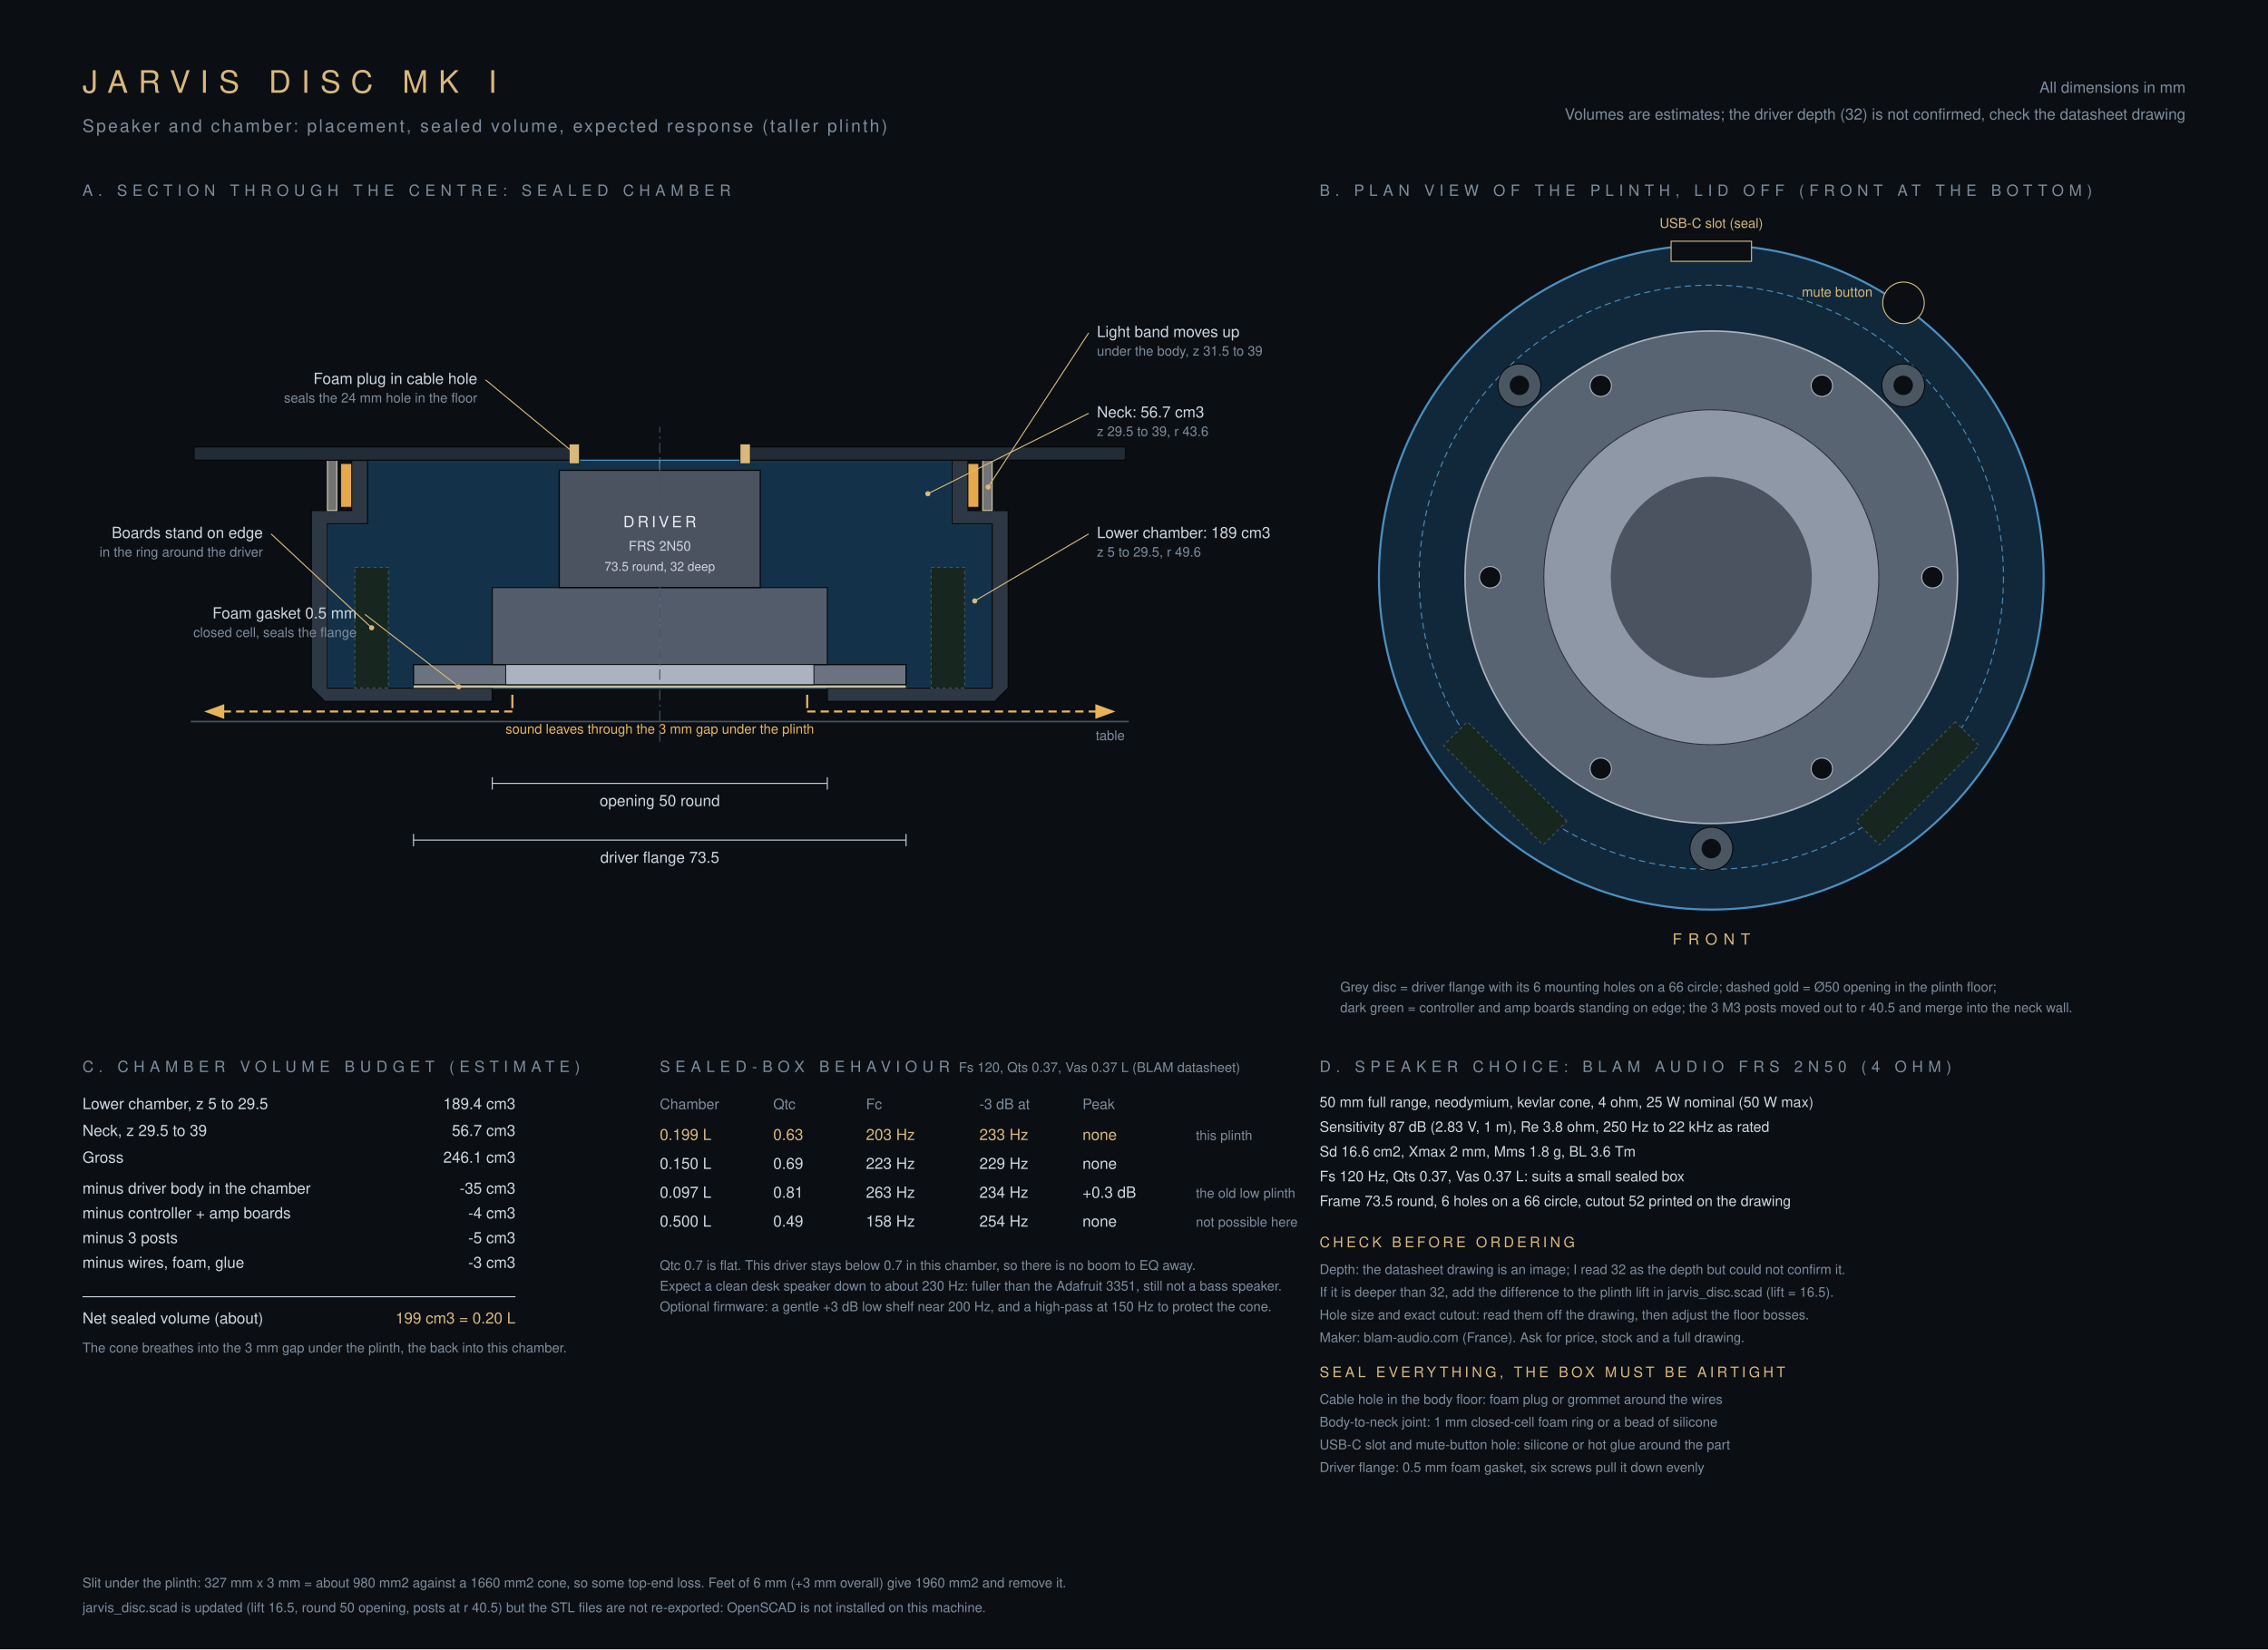
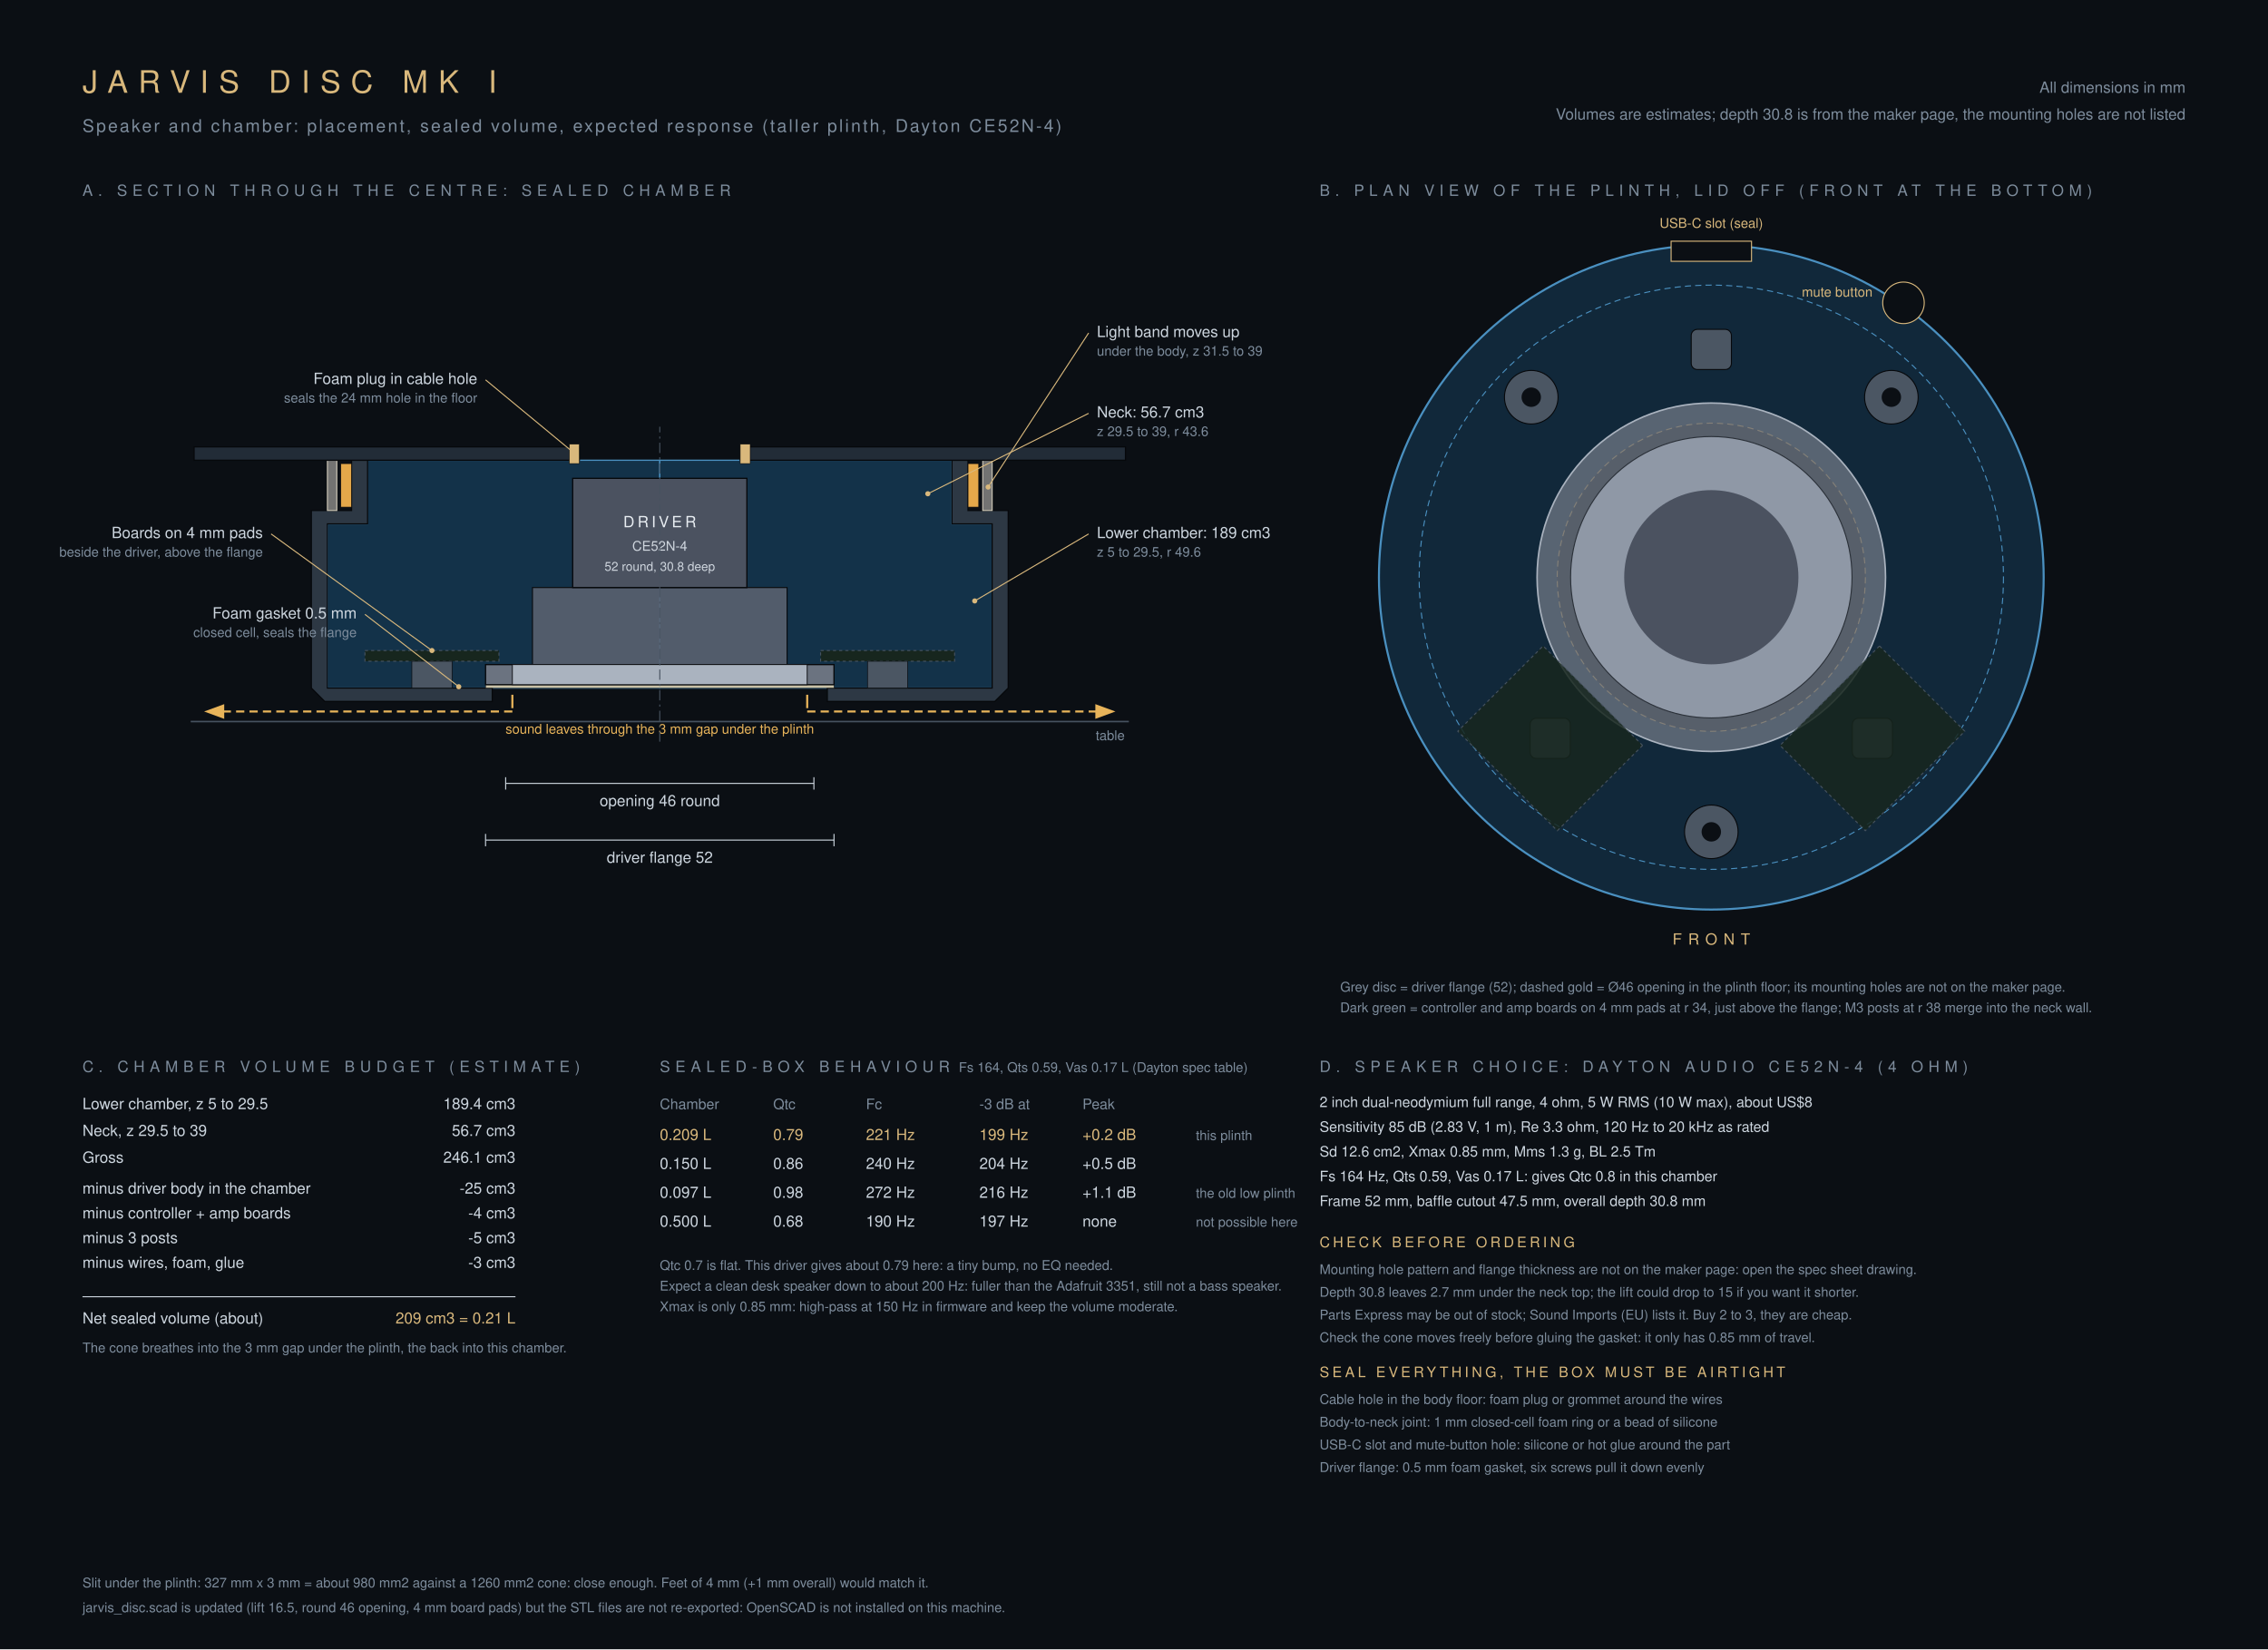
<svg xmlns="http://www.w3.org/2000/svg" width="2200" height="1600" viewBox="0 0 2200 1600">
  <rect width="2200" height="1600" fill="#0b0f14" />
  <text x="80" y="90" font-family="'Helvetica Neue', Helvetica, Arial, sans-serif" font-size="30" fill="#d9b87c" text-anchor="start" letter-spacing="10">JARVIS DISC  MK I</text>
-   <text x="80" y="128" font-family="'Helvetica Neue', Helvetica, Arial, sans-serif" font-size="17" fill="#7d8c9c" text-anchor="start" letter-spacing="2">Speaker and chamber: placement, sealed volume, expected response (taller plinth)</text>
+   <text x="80" y="128" font-family="'Helvetica Neue', Helvetica, Arial, sans-serif" font-size="17" fill="#7d8c9c" text-anchor="start" letter-spacing="2">Speaker and chamber: placement, sealed volume, expected response (taller plinth, Dayton CE52N-4)</text>
  <text x="2120" y="90" font-family="'Helvetica Neue', Helvetica, Arial, sans-serif" font-size="15" fill="#7d8c9c" text-anchor="end">All dimensions in mm</text>
-   <text x="2120" y="116" font-family="'Helvetica Neue', Helvetica, Arial, sans-serif" font-size="15" fill="#7d8c9c" text-anchor="end">Volumes are estimates; the driver depth (32) is not confirmed, check the datasheet drawing</text>
+   <text x="2120" y="116" font-family="'Helvetica Neue', Helvetica, Arial, sans-serif" font-size="15" fill="#7d8c9c" text-anchor="end">Volumes are estimates; depth 30.8 is from the maker page, the mounting holes are not listed</text>
  <text x="80" y="190" font-family="'Helvetica Neue', Helvetica, Arial, sans-serif" font-size="15" fill="#7d8c9c" text-anchor="start" letter-spacing="5">A. SECTION THROUGH THE CENTRE: SEALED CHAMBER</text>
  <line x1="185" y1="700" x2="1095" y2="700" stroke="#46525f" stroke-width="1.5" />
  <text x="1091" y="718" font-family="'Helvetica Neue', Helvetica, Arial, sans-serif" font-size="13" fill="#7d8c9c" text-anchor="end">table</text>
  <polygon points="640,667.5 962.4,667.5 962.4,508.25 923.4,508.25 923.4,446.5 640,446.5" fill="#1b4f75" stroke="#4a90c0" stroke-width="1.2" fill-opacity="0.55" />
  <polygon points="640,667.5 317.6,667.5 317.6,508.25 356.6,508.25 356.6,446.5 640,446.5" fill="#1b4f75" stroke="#4a90c0" stroke-width="1.2" fill-opacity="0.55" />
  <polygon points="802.5,680.5 965,680.5 978,667.5 978,495.25 939,495.25 939,446.5 923.4,446.5 923.4,508.25 962.4,508.25 962.4,667.5 802.5,667.5" fill="#2d3844" stroke="#06080b" stroke-width="1.2" />
  <polygon points="477.5,680.5 315,680.5 302,667.5 302,495.25 341,495.25 341,446.5 356.6,446.5 356.6,508.25 317.6,508.25 317.6,667.5 477.5,667.5" fill="#2d3844" stroke="#06080b" stroke-width="1.2" />
  <rect x="939" y="449.75" width="10.4" height="42.25" fill="#e5a84a" stroke="#06080b" stroke-width="0.6" />
  <rect x="330.6" y="449.75" width="10.4" height="42.25" fill="#e5a84a" stroke="#06080b" stroke-width="0.6" />
  <rect x="953.3" y="446.5" width="9.1" height="48.75" fill="#f2efe6" stroke="#cfc9b8" stroke-width="1" fill-opacity="0.45" />
  <rect x="317.6" y="446.5" width="9.1" height="48.75" fill="#f2efe6" stroke="#cfc9b8" stroke-width="1" fill-opacity="0.45" />
  <polygon points="718,446.5 1091.75,446.5 1091.75,433.5 718,433.5" fill="#222c37" stroke="#06080b" stroke-width="1.2" />
  <polygon points="562,446.5 188.25,446.5 188.25,433.5 562,433.5" fill="#222c37" stroke="#06080b" stroke-width="1.2" />
  <rect x="552.25" y="430.9" width="9.75" height="18.85" fill="#d9b87c" stroke="#06080b" stroke-width="0.5" />
  <rect x="718" y="430.9" width="9.75" height="18.85" fill="#d9b87c" stroke="#06080b" stroke-width="0.5" />
-   <rect x="401.13" y="664.25" width="477.75" height="3.25" fill="#c9c2a8" stroke="#06080b" stroke-width="0.4" />
-   <rect x="401.13" y="644.75" width="477.75" height="19.5" fill="#6b7380" stroke="#06080b" stroke-width="1.2" />
-   <rect x="477.5" y="570" width="325" height="74.75" fill="#59616f" stroke="#06080b" stroke-width="1" fill-opacity="0.9" />
-   <rect x="542.5" y="456.25" width="195" height="113.75" fill="#4b5260" stroke="#06080b" stroke-width="1.2" />
-   <rect x="490.5" y="644.75" width="299" height="19.5" fill="#aab3bf" stroke="#06080b" stroke-width="0.8" />
+   <rect x="471" y="664.25" width="338" height="3.25" fill="#c9c2a8" stroke="#06080b" stroke-width="0.4" />
+   <rect x="471" y="644.75" width="338" height="19.5" fill="#6b7380" stroke="#06080b" stroke-width="1.2" />
+   <rect x="516.5" y="570" width="247" height="74.75" fill="#59616f" stroke="#06080b" stroke-width="1" fill-opacity="0.9" />
+   <rect x="555.5" y="464.05" width="169" height="105.95" fill="#4b5260" stroke="#06080b" stroke-width="1.2" />
+   <rect x="497" y="644.75" width="286" height="19.5" fill="#aab3bf" stroke="#06080b" stroke-width="0.8" />
  <text x="640" y="511.5" font-family="'Helvetica Neue', Helvetica, Arial, sans-serif" font-size="15" fill="#e8edf2" text-anchor="middle" letter-spacing="3">DRIVER</text>
-   <text x="640" y="534.25" font-family="'Helvetica Neue', Helvetica, Arial, sans-serif" font-size="13" fill="#cfd6de" text-anchor="middle">FRS 2N50</text>
-   <text x="640" y="553.75" font-family="'Helvetica Neue', Helvetica, Arial, sans-serif" font-size="12" fill="#cfd6de" text-anchor="middle">73.5 round, 32 deep</text>
-   <rect x="903.25" y="550.5" width="32.5" height="117" fill="#17261e" stroke="#46525f" stroke-width="1" stroke-dasharray="3 3" />
-   <rect x="344.25" y="550.5" width="32.5" height="117" fill="#17261e" stroke="#46525f" stroke-width="1" stroke-dasharray="3 3" />
+   <text x="640" y="534.25" font-family="'Helvetica Neue', Helvetica, Arial, sans-serif" font-size="13" fill="#cfd6de" text-anchor="middle">CE52N-4</text>
+   <text x="640" y="553.75" font-family="'Helvetica Neue', Helvetica, Arial, sans-serif" font-size="12" fill="#cfd6de" text-anchor="middle">52 round, 30.8 deep</text>
+   <rect x="796" y="631.1" width="130" height="10.4" fill="#17261e" stroke="#46525f" stroke-width="1" stroke-dasharray="3 3" />
+   <rect x="354" y="631.1" width="130" height="10.4" fill="#17261e" stroke="#46525f" stroke-width="1" stroke-dasharray="3 3" />
+   <rect x="841.5" y="641.5" width="39" height="26" fill="#4b5663" stroke="#06080b" stroke-width="0.6" />
+   <rect x="399.5" y="641.5" width="39" height="26" fill="#4b5663" stroke="#06080b" stroke-width="0.6" />
  <line x1="497" y1="674" x2="497" y2="687" stroke="#e8b45a" stroke-width="2" />
  <line x1="497" y1="690.25" x2="211" y2="690.25" stroke="#e8b45a" stroke-width="2" stroke-dasharray="8 5" />
  <polygon points="198,690.25 217.5,683.1 217.5,697.4" fill="#e8b45a" />
  <line x1="783" y1="674" x2="783" y2="687" stroke="#e8b45a" stroke-width="2" />
  <line x1="783" y1="690.25" x2="1069" y2="690.25" stroke="#e8b45a" stroke-width="2" stroke-dasharray="8 5" />
  <polygon points="1082,690.25 1062.5,683.1 1062.5,697.4" fill="#e8b45a" />
  <text x="640" y="711.7" font-family="'Helvetica Neue', Helvetica, Arial, sans-serif" font-size="13" fill="#e8b45a" text-anchor="middle">sound leaves through the 3 mm gap under the plinth</text>
  <line x1="640" y1="719.5" x2="640" y2="414" stroke="#46525f" stroke-width="1" stroke-dasharray="10 4 2 4" />
  <line x1="945.5" y1="583" x2="1056" y2="518" stroke="#d9b87c" stroke-width="1" />
  <circle cx="945.5" cy="583" r="2.5" fill="#d9b87c" />
  <text x="1064" y="522" font-family="'Helvetica Neue', Helvetica, Arial, sans-serif" font-size="15" fill="#cdd6df" text-anchor="start" font-weight="500">Lower chamber: 189 cm3</text>
  <text x="1064" y="540" font-family="'Helvetica Neue', Helvetica, Arial, sans-serif" font-size="13" fill="#7d8c9c" text-anchor="start">z 5 to 29.5, r 49.6</text>
  <line x1="900" y1="479" x2="1056" y2="401" stroke="#d9b87c" stroke-width="1" />
  <circle cx="900" cy="479" r="2.5" fill="#d9b87c" />
  <text x="1064" y="405" font-family="'Helvetica Neue', Helvetica, Arial, sans-serif" font-size="15" fill="#cdd6df" text-anchor="start" font-weight="500">Neck: 56.7 cm3</text>
  <text x="1064" y="423" font-family="'Helvetica Neue', Helvetica, Arial, sans-serif" font-size="13" fill="#7d8c9c" text-anchor="start">z 29.5 to 39, r 43.6</text>
  <line x1="445" y1="666.2" x2="354" y2="596" stroke="#d9b87c" stroke-width="1" />
  <circle cx="445" cy="666.2" r="2.5" fill="#d9b87c" />
  <text x="346" y="600" font-family="'Helvetica Neue', Helvetica, Arial, sans-serif" font-size="15" fill="#cdd6df" text-anchor="end" font-weight="500">Foam gasket 0.5 mm</text>
  <text x="346" y="618" font-family="'Helvetica Neue', Helvetica, Arial, sans-serif" font-size="13" fill="#7d8c9c" text-anchor="end">closed cell, seals the flange</text>
  <line x1="557.45" y1="440" x2="471" y2="368.5" stroke="#d9b87c" stroke-width="1" />
  <circle cx="557.45" cy="440" r="2.5" fill="#d9b87c" />
  <text x="463" y="372.5" font-family="'Helvetica Neue', Helvetica, Arial, sans-serif" font-size="15" fill="#cdd6df" text-anchor="end" font-weight="500">Foam plug in cable hole</text>
  <text x="463" y="390.5" font-family="'Helvetica Neue', Helvetica, Arial, sans-serif" font-size="13" fill="#7d8c9c" text-anchor="end">seals the 24 mm hole in the floor</text>
-   <line x1="360.5" y1="609" x2="263" y2="518" stroke="#d9b87c" stroke-width="1" />
-   <circle cx="360.5" cy="609" r="2.5" fill="#d9b87c" />
-   <text x="255" y="522" font-family="'Helvetica Neue', Helvetica, Arial, sans-serif" font-size="15" fill="#cdd6df" text-anchor="end" font-weight="500">Boards stand on edge</text>
-   <text x="255" y="540" font-family="'Helvetica Neue', Helvetica, Arial, sans-serif" font-size="13" fill="#7d8c9c" text-anchor="end">in the ring around the driver</text>
+   <line x1="419" y1="631.1" x2="263" y2="518" stroke="#d9b87c" stroke-width="1" />
+   <circle cx="419" cy="631.1" r="2.5" fill="#d9b87c" />
+   <text x="255" y="522" font-family="'Helvetica Neue', Helvetica, Arial, sans-serif" font-size="15" fill="#cdd6df" text-anchor="end" font-weight="500">Boards on 4 mm pads</text>
+   <text x="255" y="540" font-family="'Helvetica Neue', Helvetica, Arial, sans-serif" font-size="13" fill="#7d8c9c" text-anchor="end">beside the driver, above the flange</text>
  <line x1="958.5" y1="472.5" x2="1056" y2="323" stroke="#d9b87c" stroke-width="1" />
  <circle cx="958.5" cy="472.5" r="2.5" fill="#d9b87c" />
  <text x="1064" y="327" font-family="'Helvetica Neue', Helvetica, Arial, sans-serif" font-size="15" fill="#cdd6df" text-anchor="start" font-weight="500">Light band moves up</text>
  <text x="1064" y="345" font-family="'Helvetica Neue', Helvetica, Arial, sans-serif" font-size="13" fill="#7d8c9c" text-anchor="start">under the body, z 31.5 to 39</text>
-   <line x1="477.5" y1="760" x2="802.5" y2="760" stroke="#cdd6df" stroke-width="1" />
-   <line x1="477.5" y1="754" x2="477.5" y2="766" stroke="#cdd6df" stroke-width="1" />
-   <line x1="802.5" y1="754" x2="802.5" y2="766" stroke="#cdd6df" stroke-width="1" />
-   <text x="640" y="782" font-family="'Helvetica Neue', Helvetica, Arial, sans-serif" font-size="15" fill="#cdd6df" text-anchor="middle">opening 50 round</text>
-   <line x1="401.13" y1="815" x2="878.88" y2="815" stroke="#cdd6df" stroke-width="1" />
-   <line x1="401.13" y1="809" x2="401.13" y2="821" stroke="#cdd6df" stroke-width="1" />
-   <line x1="878.88" y1="809" x2="878.88" y2="821" stroke="#cdd6df" stroke-width="1" />
-   <text x="640" y="837" font-family="'Helvetica Neue', Helvetica, Arial, sans-serif" font-size="15" fill="#cdd6df" text-anchor="middle">driver flange 73.5</text>
+   <line x1="490.5" y1="760" x2="789.5" y2="760" stroke="#cdd6df" stroke-width="1" />
+   <line x1="490.5" y1="754" x2="490.5" y2="766" stroke="#cdd6df" stroke-width="1" />
+   <line x1="789.5" y1="754" x2="789.5" y2="766" stroke="#cdd6df" stroke-width="1" />
+   <text x="640" y="782" font-family="'Helvetica Neue', Helvetica, Arial, sans-serif" font-size="15" fill="#cdd6df" text-anchor="middle">opening 46 round</text>
+   <line x1="471" y1="815" x2="809" y2="815" stroke="#cdd6df" stroke-width="1" />
+   <line x1="471" y1="809" x2="471" y2="821" stroke="#cdd6df" stroke-width="1" />
+   <line x1="809" y1="809" x2="809" y2="821" stroke="#cdd6df" stroke-width="1" />
+   <text x="640" y="837" font-family="'Helvetica Neue', Helvetica, Arial, sans-serif" font-size="15" fill="#cdd6df" text-anchor="middle">driver flange 52</text>
  <text x="1280" y="190" font-family="'Helvetica Neue', Helvetica, Arial, sans-serif" font-size="15" fill="#7d8c9c" text-anchor="start" letter-spacing="5">B. PLAN VIEW OF THE PLINTH, LID OFF (FRONT AT THE BOTTOM)</text>
  <circle cx="1660" cy="560" r="322.4" fill="#1b4f75" fill-opacity="0.4" stroke="#4a90c0" stroke-width="2" />
  <circle cx="1660" cy="560" r="283.4" fill="none" stroke="#4a90c0" stroke-dasharray="6 4" />
-   <circle cx="1660" cy="560" r="162.5" fill="#0b0f14" stroke="#e8b45a" stroke-dasharray="6 4" />
-   <circle cx="1660" cy="560" r="238.88" fill="#6b7380" fill-opacity="0.8" stroke="#aab3bf" stroke-width="1.5" />
-   <circle cx="1660" cy="560" r="162.5" fill="#8f98a6" stroke="#2a3038" />
-   <circle cx="1660" cy="560" r="97.5" fill="#4b5260" />
-   <circle cx="1552.75" cy="745.76" r="10.4" fill="#0b0f14" stroke="#aab3bf" />
-   <circle cx="1445.5" cy="560" r="10.4" fill="#0b0f14" stroke="#aab3bf" />
-   <circle cx="1552.75" cy="374.24" r="10.4" fill="#0b0f14" stroke="#aab3bf" />
-   <circle cx="1767.25" cy="374.24" r="10.4" fill="#0b0f14" stroke="#aab3bf" />
-   <circle cx="1874.5" cy="560" r="10.4" fill="#0b0f14" stroke="#aab3bf" />
-   <circle cx="1767.25" cy="745.76" r="10.4" fill="#0b0f14" stroke="#aab3bf" />
-   <circle cx="1660" cy="823.25" r="20.8" fill="#4b5663" stroke="#06080b" />
-   <circle cx="1660" cy="823.25" r="9.425" fill="#0b0f14" />
-   <circle cx="1473.85" cy="373.85" r="20.8" fill="#4b5663" stroke="#06080b" />
-   <circle cx="1473.85" cy="373.85" r="9.425" fill="#0b0f14" />
-   <circle cx="1846.15" cy="373.85" r="20.8" fill="#4b5663" stroke="#06080b" />
-   <circle cx="1846.15" cy="373.85" r="9.425" fill="#0b0f14" />
-   <polygon points="1519.82,796.7 1423.3,700.18 1400.32,723.16 1496.84,819.68" fill="#17261e" stroke="#46525f" stroke-dasharray="3 3" />
-   <polygon points="1896.7,700.18 1800.18,796.7 1823.16,819.68 1919.68,723.16" fill="#17261e" stroke="#46525f" stroke-dasharray="3 3" />
+   <circle cx="1660" cy="560" r="149.5" fill="#0b0f14" stroke="#e8b45a" stroke-dasharray="6 4" />
+   <circle cx="1660" cy="560" r="169" fill="#6b7380" fill-opacity="0.8" stroke="#aab3bf" stroke-width="1.5" />
+   <circle cx="1660" cy="560" r="136.5" fill="#8f98a6" stroke="#2a3038" />
+   <circle cx="1660" cy="560" r="84.5" fill="#4b5260" />
+   <circle cx="1660" cy="807" r="26" fill="#4b5663" stroke="#06080b" />
+   <circle cx="1660" cy="807" r="9.425" fill="#0b0f14" />
+   <circle cx="1485.34" cy="385.34" r="26" fill="#4b5663" stroke="#06080b" />
+   <circle cx="1485.34" cy="385.34" r="9.425" fill="#0b0f14" />
+   <circle cx="1834.66" cy="385.34" r="26" fill="#4b5663" stroke="#06080b" />
+   <circle cx="1834.66" cy="385.34" r="9.425" fill="#0b0f14" />
+   <rect x="1484.23" y="696.77" width="39" height="39" rx="6" fill="#4b5663" stroke="#06080b" />
+   <rect x="1796.77" y="696.77" width="39" height="39" rx="6" fill="#4b5663" stroke="#06080b" />
+   <rect x="1640.5" y="319.5" width="39" height="39" rx="6" fill="#4b5663" stroke="#06080b" />
+   <polygon points="1593.36,723.16 1496.84,626.64 1414.1,709.38 1510.62,805.9" fill="#17261e" fill-opacity="0.85" stroke="#46525f" stroke-dasharray="3 3" />
+   <polygon points="1823.16,626.64 1726.64,723.16 1809.38,805.9 1905.9,709.38" fill="#17261e" fill-opacity="0.85" stroke="#46525f" stroke-dasharray="3 3" />
  <rect x="1621" y="234" width="78" height="19.5" fill="#0b0f14" stroke="#d9b87c" />
  <text x="1660" y="221" font-family="'Helvetica Neue', Helvetica, Arial, sans-serif" font-size="13" fill="#d9b87c" text-anchor="middle">USB-C slot (seal)</text>
  <circle cx="1846.41" cy="293.78" r="20.15" fill="#0b0f14" stroke="#d9b87c" />
  <text x="1816.41" y="287.78" font-family="'Helvetica Neue', Helvetica, Arial, sans-serif" font-size="13" fill="#d9b87c" text-anchor="end">mute button</text>
  <text x="1660" y="916.4" font-family="'Helvetica Neue', Helvetica, Arial, sans-serif" font-size="15" fill="#d9b87c" text-anchor="middle" letter-spacing="6">FRONT</text>
-   <text x="1300" y="962" font-family="'Helvetica Neue', Helvetica, Arial, sans-serif" font-size="13" fill="#7d8c9c" text-anchor="start">Grey disc = driver flange with its 6 mounting holes on a 66 circle; dashed gold = Ø50 opening in the plinth floor;</text>
-   <text x="1300" y="982" font-family="'Helvetica Neue', Helvetica, Arial, sans-serif" font-size="13" fill="#7d8c9c" text-anchor="start">dark green = controller and amp boards standing on edge; the 3 M3 posts moved out to r 40.5 and merge into the neck wall.</text>
+   <text x="1300" y="962" font-family="'Helvetica Neue', Helvetica, Arial, sans-serif" font-size="13" fill="#7d8c9c" text-anchor="start">Grey disc = driver flange (52); dashed gold = Ø46 opening in the plinth floor; its mounting holes are not on the maker page.</text>
+   <text x="1300" y="982" font-family="'Helvetica Neue', Helvetica, Arial, sans-serif" font-size="13" fill="#7d8c9c" text-anchor="start">Dark green = controller and amp boards on 4 mm pads at r 34, just above the flange; M3 posts at r 38 merge into the neck wall.</text>
  <text x="80" y="1040" font-family="'Helvetica Neue', Helvetica, Arial, sans-serif" font-size="15" fill="#7d8c9c" text-anchor="start" letter-spacing="5">C. CHAMBER VOLUME BUDGET (ESTIMATE)</text>
  <text x="80" y="1076" font-family="'Helvetica Neue', Helvetica, Arial, sans-serif" font-size="15" fill="#cdd6df" text-anchor="start">Lower chamber, z 5 to 29.5</text>
  <text x="500" y="1076" font-family="'Helvetica Neue', Helvetica, Arial, sans-serif" font-size="15" fill="#cdd6df" text-anchor="end">189.4 cm3</text>
  <text x="80" y="1102" font-family="'Helvetica Neue', Helvetica, Arial, sans-serif" font-size="15" fill="#cdd6df" text-anchor="start">Neck, z 29.5 to 39</text>
  <text x="500" y="1102" font-family="'Helvetica Neue', Helvetica, Arial, sans-serif" font-size="15" fill="#cdd6df" text-anchor="end">56.7 cm3</text>
  <text x="80" y="1128" font-family="'Helvetica Neue', Helvetica, Arial, sans-serif" font-size="15" fill="#cdd6df" text-anchor="start" font-weight="500">Gross</text>
  <text x="500" y="1128" font-family="'Helvetica Neue', Helvetica, Arial, sans-serif" font-size="15" fill="#cdd6df" text-anchor="end" font-weight="500">246.1 cm3</text>
  <text x="80" y="1158" font-family="'Helvetica Neue', Helvetica, Arial, sans-serif" font-size="15" fill="#cdd6df" text-anchor="start">  minus driver body in the chamber</text>
-   <text x="500" y="1158" font-family="'Helvetica Neue', Helvetica, Arial, sans-serif" font-size="15" fill="#cdd6df" text-anchor="end">-35 cm3</text>
+   <text x="500" y="1158" font-family="'Helvetica Neue', Helvetica, Arial, sans-serif" font-size="15" fill="#cdd6df" text-anchor="end">-25 cm3</text>
  <text x="80" y="1182" font-family="'Helvetica Neue', Helvetica, Arial, sans-serif" font-size="15" fill="#cdd6df" text-anchor="start">  minus controller + amp boards</text>
  <text x="500" y="1182" font-family="'Helvetica Neue', Helvetica, Arial, sans-serif" font-size="15" fill="#cdd6df" text-anchor="end">-4 cm3</text>
  <text x="80" y="1206" font-family="'Helvetica Neue', Helvetica, Arial, sans-serif" font-size="15" fill="#cdd6df" text-anchor="start">  minus 3 posts</text>
  <text x="500" y="1206" font-family="'Helvetica Neue', Helvetica, Arial, sans-serif" font-size="15" fill="#cdd6df" text-anchor="end">-5 cm3</text>
  <text x="80" y="1230" font-family="'Helvetica Neue', Helvetica, Arial, sans-serif" font-size="15" fill="#cdd6df" text-anchor="start">  minus wires, foam, glue</text>
  <text x="500" y="1230" font-family="'Helvetica Neue', Helvetica, Arial, sans-serif" font-size="15" fill="#cdd6df" text-anchor="end">-3 cm3</text>
  <line x1="80" y1="1258" x2="500" y2="1258" stroke="#cdd6df" stroke-width="1" />
  <text x="80" y="1284" font-family="'Helvetica Neue', Helvetica, Arial, sans-serif" font-size="15" fill="#cdd6df" text-anchor="start" font-weight="500">Net sealed volume (about)</text>
-   <text x="500" y="1284" font-family="'Helvetica Neue', Helvetica, Arial, sans-serif" font-size="15" fill="#d9b87c" text-anchor="end" font-weight="500">199 cm3 = 0.20 L</text>
+   <text x="500" y="1284" font-family="'Helvetica Neue', Helvetica, Arial, sans-serif" font-size="15" fill="#d9b87c" text-anchor="end" font-weight="500">209 cm3 = 0.21 L</text>
  <text x="80" y="1312" font-family="'Helvetica Neue', Helvetica, Arial, sans-serif" font-size="13" fill="#7d8c9c" text-anchor="start">The cone breathes into the 3 mm gap under the plinth, the back into this chamber.</text>
  <text x="640" y="1040" font-family="'Helvetica Neue', Helvetica, Arial, sans-serif" font-size="15" fill="#7d8c9c" text-anchor="start" letter-spacing="5">SEALED-BOX BEHAVIOUR</text>
-   <text x="930" y="1040" font-family="'Helvetica Neue', Helvetica, Arial, sans-serif" font-size="13" fill="#7d8c9c" text-anchor="start">Fs 120, Qts 0.37, Vas 0.37 L (BLAM datasheet)</text>
+   <text x="930" y="1040" font-family="'Helvetica Neue', Helvetica, Arial, sans-serif" font-size="13" fill="#7d8c9c" text-anchor="start">Fs 164, Qts 0.59, Vas 0.17 L (Dayton spec table)</text>
  <text x="640" y="1076" font-family="'Helvetica Neue', Helvetica, Arial, sans-serif" font-size="14" fill="#7d8c9c" text-anchor="start">Chamber</text>
  <text x="750" y="1076" font-family="'Helvetica Neue', Helvetica, Arial, sans-serif" font-size="14" fill="#7d8c9c" text-anchor="start">Qtc</text>
  <text x="840" y="1076" font-family="'Helvetica Neue', Helvetica, Arial, sans-serif" font-size="14" fill="#7d8c9c" text-anchor="start">Fc</text>
  <text x="950" y="1076" font-family="'Helvetica Neue', Helvetica, Arial, sans-serif" font-size="14" fill="#7d8c9c" text-anchor="start">-3 dB at</text>
  <text x="1050" y="1076" font-family="'Helvetica Neue', Helvetica, Arial, sans-serif" font-size="14" fill="#7d8c9c" text-anchor="start">Peak</text>
-   <text x="640" y="1106" font-family="'Helvetica Neue', Helvetica, Arial, sans-serif" font-size="15" fill="#d9b87c" text-anchor="start" font-weight="500">0.199 L</text>
-   <text x="750" y="1106" font-family="'Helvetica Neue', Helvetica, Arial, sans-serif" font-size="15" fill="#d9b87c" text-anchor="start">0.63</text>
-   <text x="840" y="1106" font-family="'Helvetica Neue', Helvetica, Arial, sans-serif" font-size="15" fill="#d9b87c" text-anchor="start">203 Hz</text>
-   <text x="950" y="1106" font-family="'Helvetica Neue', Helvetica, Arial, sans-serif" font-size="15" fill="#d9b87c" text-anchor="start">233 Hz</text>
-   <text x="1050" y="1106" font-family="'Helvetica Neue', Helvetica, Arial, sans-serif" font-size="15" fill="#d9b87c" text-anchor="start">none</text>
+   <text x="640" y="1106" font-family="'Helvetica Neue', Helvetica, Arial, sans-serif" font-size="15" fill="#d9b87c" text-anchor="start" font-weight="500">0.209 L</text>
+   <text x="750" y="1106" font-family="'Helvetica Neue', Helvetica, Arial, sans-serif" font-size="15" fill="#d9b87c" text-anchor="start">0.79</text>
+   <text x="840" y="1106" font-family="'Helvetica Neue', Helvetica, Arial, sans-serif" font-size="15" fill="#d9b87c" text-anchor="start">221 Hz</text>
+   <text x="950" y="1106" font-family="'Helvetica Neue', Helvetica, Arial, sans-serif" font-size="15" fill="#d9b87c" text-anchor="start">199 Hz</text>
+   <text x="1050" y="1106" font-family="'Helvetica Neue', Helvetica, Arial, sans-serif" font-size="15" fill="#d9b87c" text-anchor="start">+0.2 dB</text>
  <text x="1160" y="1106" font-family="'Helvetica Neue', Helvetica, Arial, sans-serif" font-size="13" fill="#7d8c9c" text-anchor="start">this plinth</text>
  <text x="640" y="1134" font-family="'Helvetica Neue', Helvetica, Arial, sans-serif" font-size="15" fill="#cdd6df" text-anchor="start">0.150 L</text>
-   <text x="750" y="1134" font-family="'Helvetica Neue', Helvetica, Arial, sans-serif" font-size="15" fill="#cdd6df" text-anchor="start">0.69</text>
-   <text x="840" y="1134" font-family="'Helvetica Neue', Helvetica, Arial, sans-serif" font-size="15" fill="#cdd6df" text-anchor="start">223 Hz</text>
-   <text x="950" y="1134" font-family="'Helvetica Neue', Helvetica, Arial, sans-serif" font-size="15" fill="#cdd6df" text-anchor="start">229 Hz</text>
-   <text x="1050" y="1134" font-family="'Helvetica Neue', Helvetica, Arial, sans-serif" font-size="15" fill="#cdd6df" text-anchor="start">none</text>
+   <text x="750" y="1134" font-family="'Helvetica Neue', Helvetica, Arial, sans-serif" font-size="15" fill="#cdd6df" text-anchor="start">0.86</text>
+   <text x="840" y="1134" font-family="'Helvetica Neue', Helvetica, Arial, sans-serif" font-size="15" fill="#cdd6df" text-anchor="start">240 Hz</text>
+   <text x="950" y="1134" font-family="'Helvetica Neue', Helvetica, Arial, sans-serif" font-size="15" fill="#cdd6df" text-anchor="start">204 Hz</text>
+   <text x="1050" y="1134" font-family="'Helvetica Neue', Helvetica, Arial, sans-serif" font-size="15" fill="#cdd6df" text-anchor="start">+0.5 dB</text>
  <text x="1160" y="1134" font-family="'Helvetica Neue', Helvetica, Arial, sans-serif" font-size="13" fill="#7d8c9c" text-anchor="start" />
  <text x="640" y="1162" font-family="'Helvetica Neue', Helvetica, Arial, sans-serif" font-size="15" fill="#cdd6df" text-anchor="start">0.097 L</text>
-   <text x="750" y="1162" font-family="'Helvetica Neue', Helvetica, Arial, sans-serif" font-size="15" fill="#cdd6df" text-anchor="start">0.81</text>
-   <text x="840" y="1162" font-family="'Helvetica Neue', Helvetica, Arial, sans-serif" font-size="15" fill="#cdd6df" text-anchor="start">263 Hz</text>
-   <text x="950" y="1162" font-family="'Helvetica Neue', Helvetica, Arial, sans-serif" font-size="15" fill="#cdd6df" text-anchor="start">234 Hz</text>
-   <text x="1050" y="1162" font-family="'Helvetica Neue', Helvetica, Arial, sans-serif" font-size="15" fill="#cdd6df" text-anchor="start">+0.3 dB</text>
+   <text x="750" y="1162" font-family="'Helvetica Neue', Helvetica, Arial, sans-serif" font-size="15" fill="#cdd6df" text-anchor="start">0.98</text>
+   <text x="840" y="1162" font-family="'Helvetica Neue', Helvetica, Arial, sans-serif" font-size="15" fill="#cdd6df" text-anchor="start">272 Hz</text>
+   <text x="950" y="1162" font-family="'Helvetica Neue', Helvetica, Arial, sans-serif" font-size="15" fill="#cdd6df" text-anchor="start">216 Hz</text>
+   <text x="1050" y="1162" font-family="'Helvetica Neue', Helvetica, Arial, sans-serif" font-size="15" fill="#cdd6df" text-anchor="start">+1.1 dB</text>
  <text x="1160" y="1162" font-family="'Helvetica Neue', Helvetica, Arial, sans-serif" font-size="13" fill="#7d8c9c" text-anchor="start">the old low plinth</text>
  <text x="640" y="1190" font-family="'Helvetica Neue', Helvetica, Arial, sans-serif" font-size="15" fill="#cdd6df" text-anchor="start">0.500 L</text>
-   <text x="750" y="1190" font-family="'Helvetica Neue', Helvetica, Arial, sans-serif" font-size="15" fill="#cdd6df" text-anchor="start">0.49</text>
-   <text x="840" y="1190" font-family="'Helvetica Neue', Helvetica, Arial, sans-serif" font-size="15" fill="#cdd6df" text-anchor="start">158 Hz</text>
-   <text x="950" y="1190" font-family="'Helvetica Neue', Helvetica, Arial, sans-serif" font-size="15" fill="#cdd6df" text-anchor="start">254 Hz</text>
+   <text x="750" y="1190" font-family="'Helvetica Neue', Helvetica, Arial, sans-serif" font-size="15" fill="#cdd6df" text-anchor="start">0.68</text>
+   <text x="840" y="1190" font-family="'Helvetica Neue', Helvetica, Arial, sans-serif" font-size="15" fill="#cdd6df" text-anchor="start">190 Hz</text>
+   <text x="950" y="1190" font-family="'Helvetica Neue', Helvetica, Arial, sans-serif" font-size="15" fill="#cdd6df" text-anchor="start">197 Hz</text>
  <text x="1050" y="1190" font-family="'Helvetica Neue', Helvetica, Arial, sans-serif" font-size="15" fill="#cdd6df" text-anchor="start">none</text>
  <text x="1160" y="1190" font-family="'Helvetica Neue', Helvetica, Arial, sans-serif" font-size="13" fill="#7d8c9c" text-anchor="start">not possible here</text>
-   <text x="640" y="1232" font-family="'Helvetica Neue', Helvetica, Arial, sans-serif" font-size="13" fill="#7d8c9c" text-anchor="start">Qtc 0.7 is flat. This driver stays below 0.7 in this chamber, so there is no boom to EQ away.</text>
-   <text x="640" y="1252" font-family="'Helvetica Neue', Helvetica, Arial, sans-serif" font-size="13" fill="#7d8c9c" text-anchor="start">Expect a clean desk speaker down to about 230 Hz: fuller than the Adafruit 3351, still not a bass speaker.</text>
-   <text x="640" y="1272" font-family="'Helvetica Neue', Helvetica, Arial, sans-serif" font-size="13" fill="#7d8c9c" text-anchor="start">Optional firmware: a gentle +3 dB low shelf near 200 Hz, and a high-pass at 150 Hz to protect the cone.</text>
-   <text x="1280" y="1040" font-family="'Helvetica Neue', Helvetica, Arial, sans-serif" font-size="15" fill="#7d8c9c" text-anchor="start" letter-spacing="5">D. SPEAKER CHOICE: BLAM AUDIO FRS 2N50 (4 OHM)</text>
-   <text x="1280" y="1074" font-family="'Helvetica Neue', Helvetica, Arial, sans-serif" font-size="14" fill="#cdd6df" text-anchor="start">50 mm full range, neodymium, kevlar cone, 4 ohm, 25 W nominal (50 W max)</text>
-   <text x="1280" y="1098" font-family="'Helvetica Neue', Helvetica, Arial, sans-serif" font-size="14" fill="#cdd6df" text-anchor="start">Sensitivity 87 dB (2.83 V, 1 m), Re 3.8 ohm, 250 Hz to 22 kHz as rated</text>
-   <text x="1280" y="1122" font-family="'Helvetica Neue', Helvetica, Arial, sans-serif" font-size="14" fill="#cdd6df" text-anchor="start">Sd 16.6 cm2, Xmax 2 mm, Mms 1.8 g, BL 3.6 Tm</text>
-   <text x="1280" y="1146" font-family="'Helvetica Neue', Helvetica, Arial, sans-serif" font-size="14" fill="#cdd6df" text-anchor="start">Fs 120 Hz, Qts 0.37, Vas 0.37 L: suits a small sealed box</text>
-   <text x="1280" y="1170" font-family="'Helvetica Neue', Helvetica, Arial, sans-serif" font-size="14" fill="#cdd6df" text-anchor="start">Frame 73.5 round, 6 holes on a 66 circle, cutout 52 printed on the drawing</text>
+   <text x="640" y="1232" font-family="'Helvetica Neue', Helvetica, Arial, sans-serif" font-size="13" fill="#7d8c9c" text-anchor="start">Qtc 0.7 is flat. This driver gives about 0.79 here: a tiny bump, no EQ needed.</text>
+   <text x="640" y="1252" font-family="'Helvetica Neue', Helvetica, Arial, sans-serif" font-size="13" fill="#7d8c9c" text-anchor="start">Expect a clean desk speaker down to about 200 Hz: fuller than the Adafruit 3351, still not a bass speaker.</text>
+   <text x="640" y="1272" font-family="'Helvetica Neue', Helvetica, Arial, sans-serif" font-size="13" fill="#7d8c9c" text-anchor="start">Xmax is only 0.85 mm: high-pass at 150 Hz in firmware and keep the volume moderate.</text>
+   <text x="1280" y="1040" font-family="'Helvetica Neue', Helvetica, Arial, sans-serif" font-size="15" fill="#7d8c9c" text-anchor="start" letter-spacing="5">D. SPEAKER CHOICE: DAYTON AUDIO CE52N-4 (4 OHM)</text>
+   <text x="1280" y="1074" font-family="'Helvetica Neue', Helvetica, Arial, sans-serif" font-size="14" fill="#cdd6df" text-anchor="start">2 inch dual-neodymium full range, 4 ohm, 5 W RMS (10 W max), about US$8</text>
+   <text x="1280" y="1098" font-family="'Helvetica Neue', Helvetica, Arial, sans-serif" font-size="14" fill="#cdd6df" text-anchor="start">Sensitivity 85 dB (2.83 V, 1 m), Re 3.3 ohm, 120 Hz to 20 kHz as rated</text>
+   <text x="1280" y="1122" font-family="'Helvetica Neue', Helvetica, Arial, sans-serif" font-size="14" fill="#cdd6df" text-anchor="start">Sd 12.6 cm2, Xmax 0.85 mm, Mms 1.3 g, BL 2.5 Tm</text>
+   <text x="1280" y="1146" font-family="'Helvetica Neue', Helvetica, Arial, sans-serif" font-size="14" fill="#cdd6df" text-anchor="start">Fs 164 Hz, Qts 0.59, Vas 0.17 L: gives Qtc 0.8 in this chamber</text>
+   <text x="1280" y="1170" font-family="'Helvetica Neue', Helvetica, Arial, sans-serif" font-size="14" fill="#cdd6df" text-anchor="start">Frame 52 mm, baffle cutout 47.5 mm, overall depth 30.8 mm</text>
  <text x="1280" y="1210" font-family="'Helvetica Neue', Helvetica, Arial, sans-serif" font-size="14" fill="#d9b87c" text-anchor="start" letter-spacing="3">CHECK BEFORE ORDERING</text>
-   <text x="1280" y="1236" font-family="'Helvetica Neue', Helvetica, Arial, sans-serif" font-size="13" fill="#7d8c9c" text-anchor="start">Depth: the datasheet drawing is an image; I read 32 as the depth but could not confirm it.</text>
-   <text x="1280" y="1258" font-family="'Helvetica Neue', Helvetica, Arial, sans-serif" font-size="13" fill="#7d8c9c" text-anchor="start">If it is deeper than 32, add the difference to the plinth lift in jarvis_disc.scad (lift = 16.5).</text>
-   <text x="1280" y="1280" font-family="'Helvetica Neue', Helvetica, Arial, sans-serif" font-size="13" fill="#7d8c9c" text-anchor="start">Hole size and exact cutout: read them off the drawing, then adjust the floor bosses.</text>
-   <text x="1280" y="1302" font-family="'Helvetica Neue', Helvetica, Arial, sans-serif" font-size="13" fill="#7d8c9c" text-anchor="start">Maker: blam-audio.com (France). Ask for price, stock and a full drawing.</text>
+   <text x="1280" y="1236" font-family="'Helvetica Neue', Helvetica, Arial, sans-serif" font-size="13" fill="#7d8c9c" text-anchor="start">Mounting hole pattern and flange thickness are not on the maker page: open the spec sheet drawing.</text>
+   <text x="1280" y="1258" font-family="'Helvetica Neue', Helvetica, Arial, sans-serif" font-size="13" fill="#7d8c9c" text-anchor="start">Depth 30.8 leaves 2.7 mm under the neck top; the lift could drop to 15 if you want it shorter.</text>
+   <text x="1280" y="1280" font-family="'Helvetica Neue', Helvetica, Arial, sans-serif" font-size="13" fill="#7d8c9c" text-anchor="start">Parts Express may be out of stock; Sound Imports (EU) lists it. Buy 2 to 3, they are cheap.</text>
+   <text x="1280" y="1302" font-family="'Helvetica Neue', Helvetica, Arial, sans-serif" font-size="13" fill="#7d8c9c" text-anchor="start">Check the cone moves freely before gluing the gasket: it only has 0.85 mm of travel.</text>
  <text x="1280" y="1336" font-family="'Helvetica Neue', Helvetica, Arial, sans-serif" font-size="14" fill="#d9b87c" text-anchor="start" letter-spacing="3">SEAL EVERYTHING, THE BOX MUST BE AIRTIGHT</text>
  <text x="1280" y="1362" font-family="'Helvetica Neue', Helvetica, Arial, sans-serif" font-size="13" fill="#7d8c9c" text-anchor="start">Cable hole in the body floor: foam plug or grommet around the wires</text>
  <text x="1280" y="1384" font-family="'Helvetica Neue', Helvetica, Arial, sans-serif" font-size="13" fill="#7d8c9c" text-anchor="start">Body-to-neck joint: 1 mm closed-cell foam ring or a bead of silicone</text>
  <text x="1280" y="1406" font-family="'Helvetica Neue', Helvetica, Arial, sans-serif" font-size="13" fill="#7d8c9c" text-anchor="start">USB-C slot and mute-button hole: silicone or hot glue around the part</text>
  <text x="1280" y="1428" font-family="'Helvetica Neue', Helvetica, Arial, sans-serif" font-size="13" fill="#7d8c9c" text-anchor="start">Driver flange: 0.5 mm foam gasket, six screws pull it down evenly</text>
-   <text x="80" y="1540" font-family="'Helvetica Neue', Helvetica, Arial, sans-serif" font-size="13" fill="#7d8c9c" text-anchor="start">Slit under the plinth: 327 mm x 3 mm = about 980 mm2 against a 1660 mm2 cone, so some top-end loss. Feet of 6 mm (+3 mm overall) give 1960 mm2 and remove it.</text>
-   <text x="80" y="1564" font-family="'Helvetica Neue', Helvetica, Arial, sans-serif" font-size="13" fill="#7d8c9c" text-anchor="start">jarvis_disc.scad is updated (lift 16.5, round 50 opening, posts at r 40.5) but the STL files are not re-exported: OpenSCAD is not installed on this machine.</text>
+   <text x="80" y="1540" font-family="'Helvetica Neue', Helvetica, Arial, sans-serif" font-size="13" fill="#7d8c9c" text-anchor="start">Slit under the plinth: 327 mm x 3 mm = about 980 mm2 against a 1260 mm2 cone: close enough. Feet of 4 mm (+1 mm overall) would match it.</text>
+   <text x="80" y="1564" font-family="'Helvetica Neue', Helvetica, Arial, sans-serif" font-size="13" fill="#7d8c9c" text-anchor="start">jarvis_disc.scad is updated (lift 16.5, round 46 opening, 4 mm board pads) but the STL files are not re-exported: OpenSCAD is not installed on this machine.</text>
</svg>
